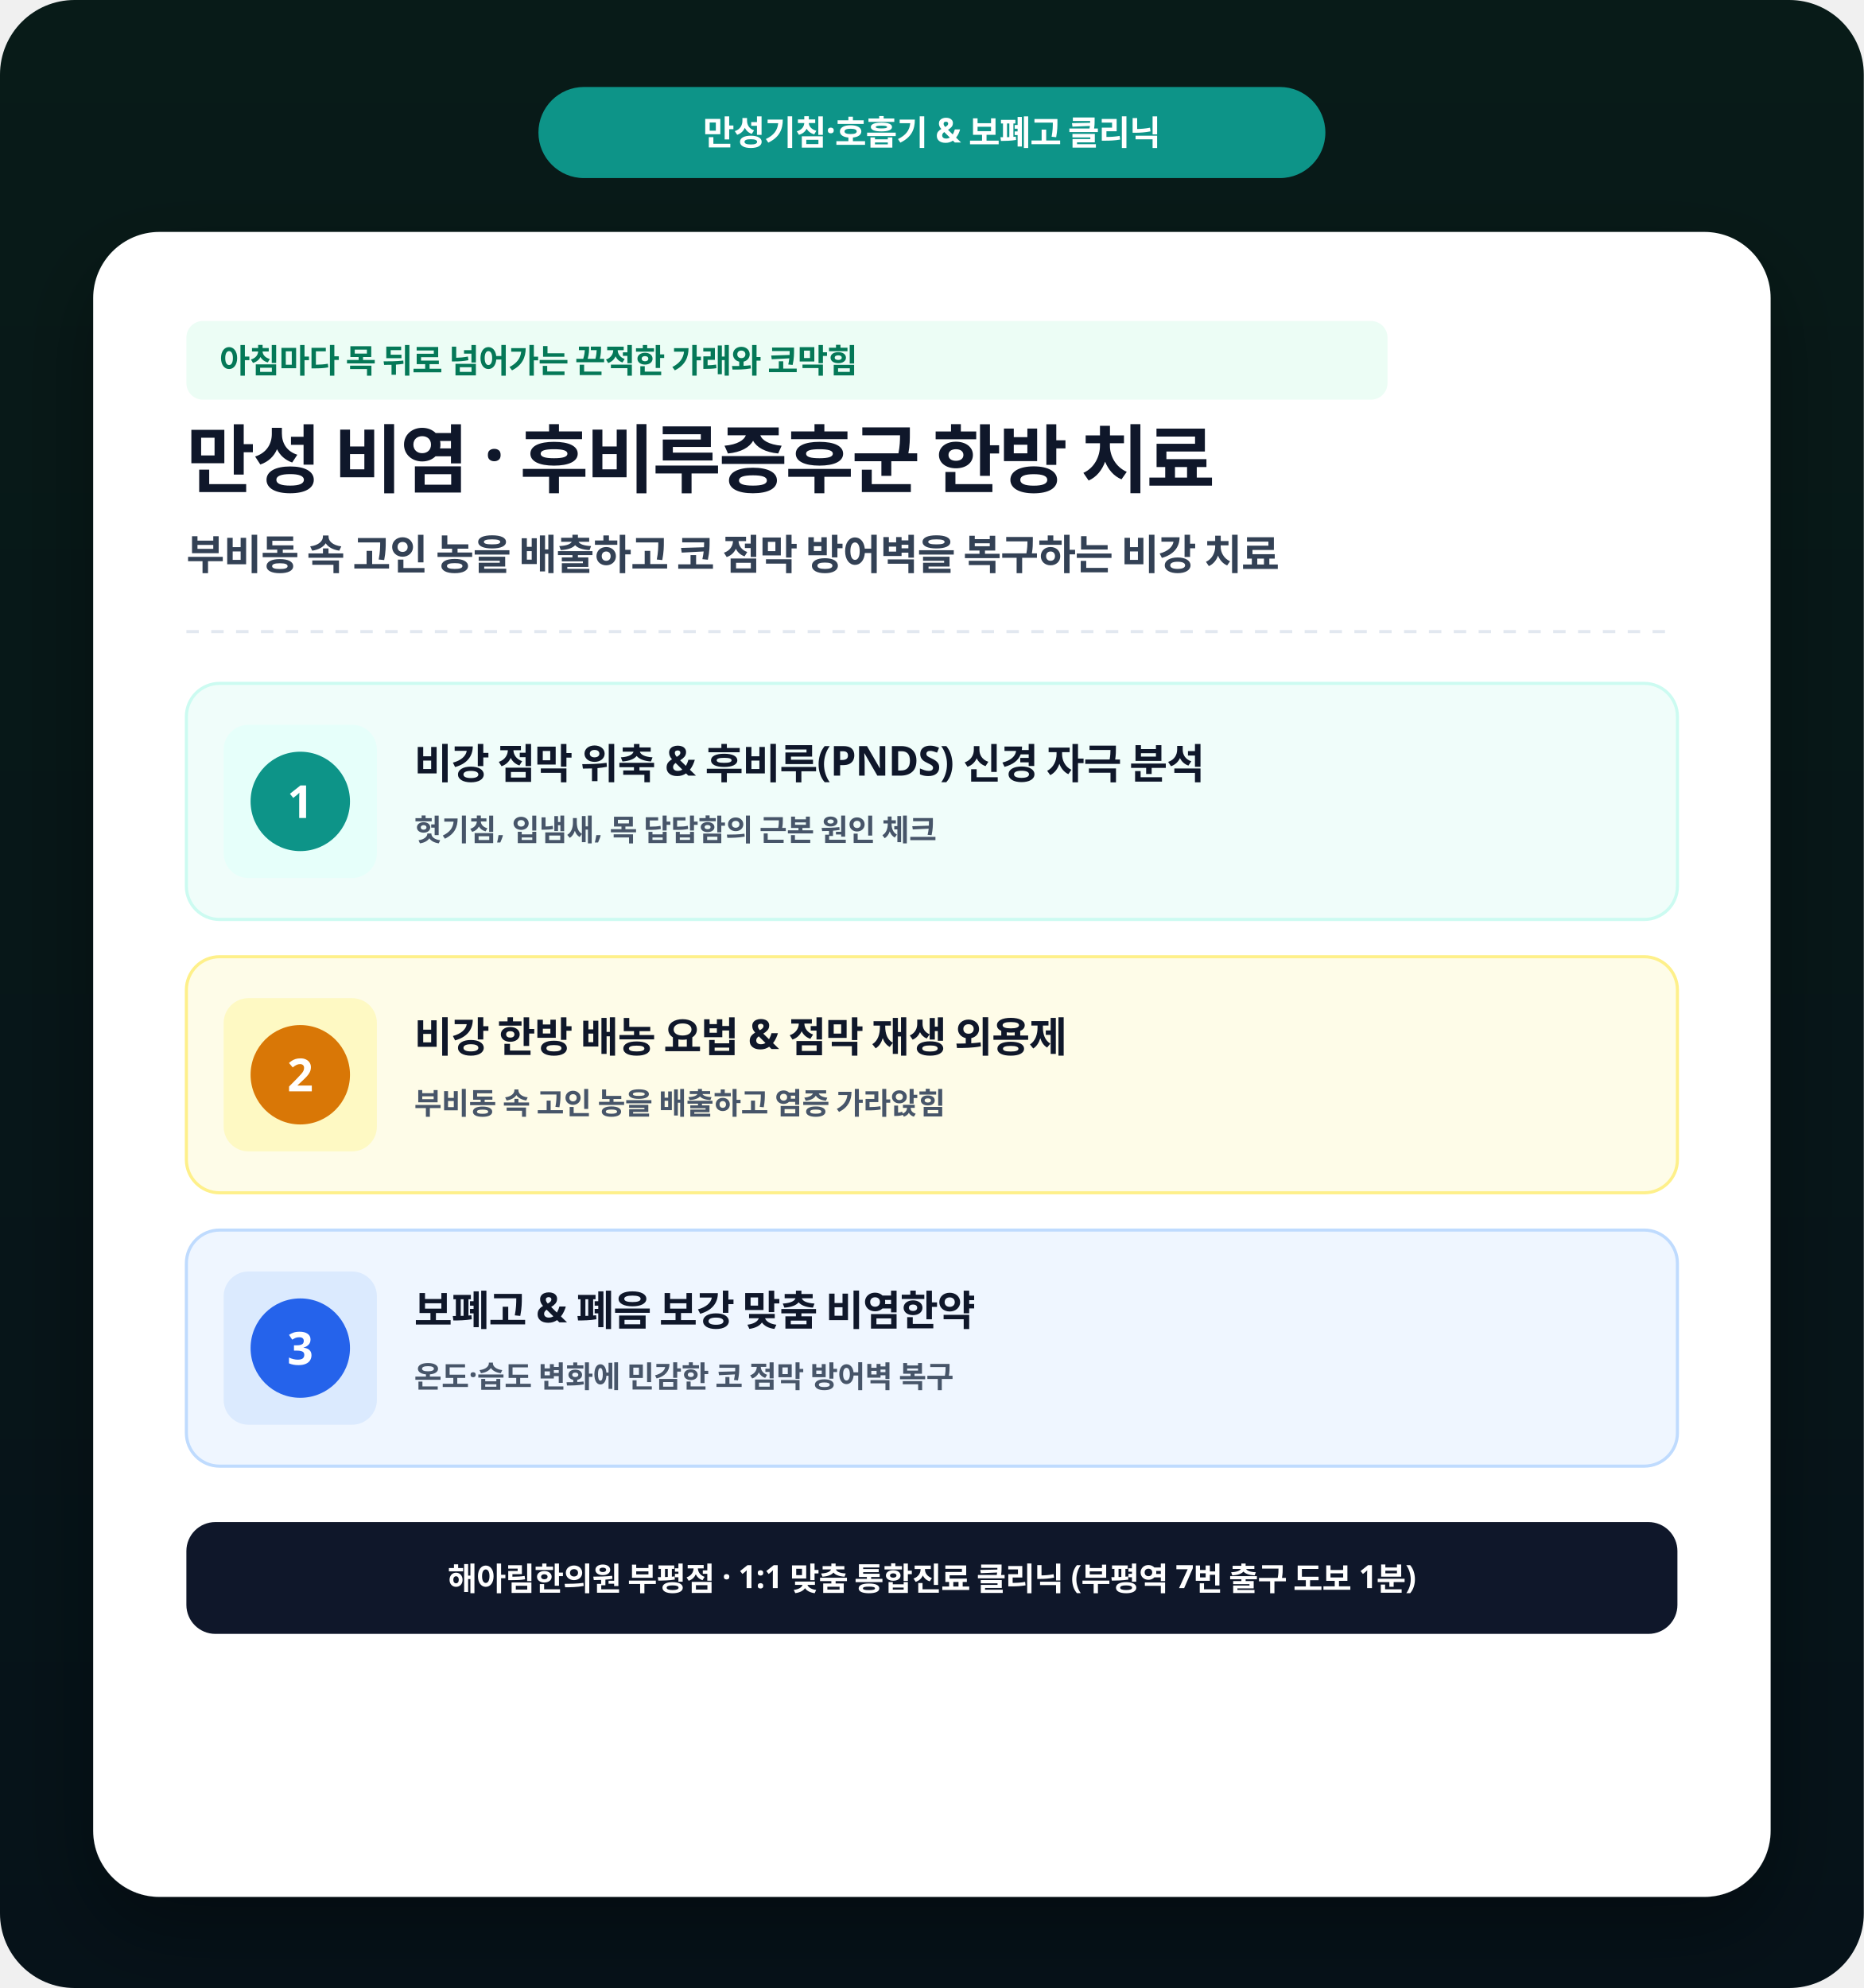
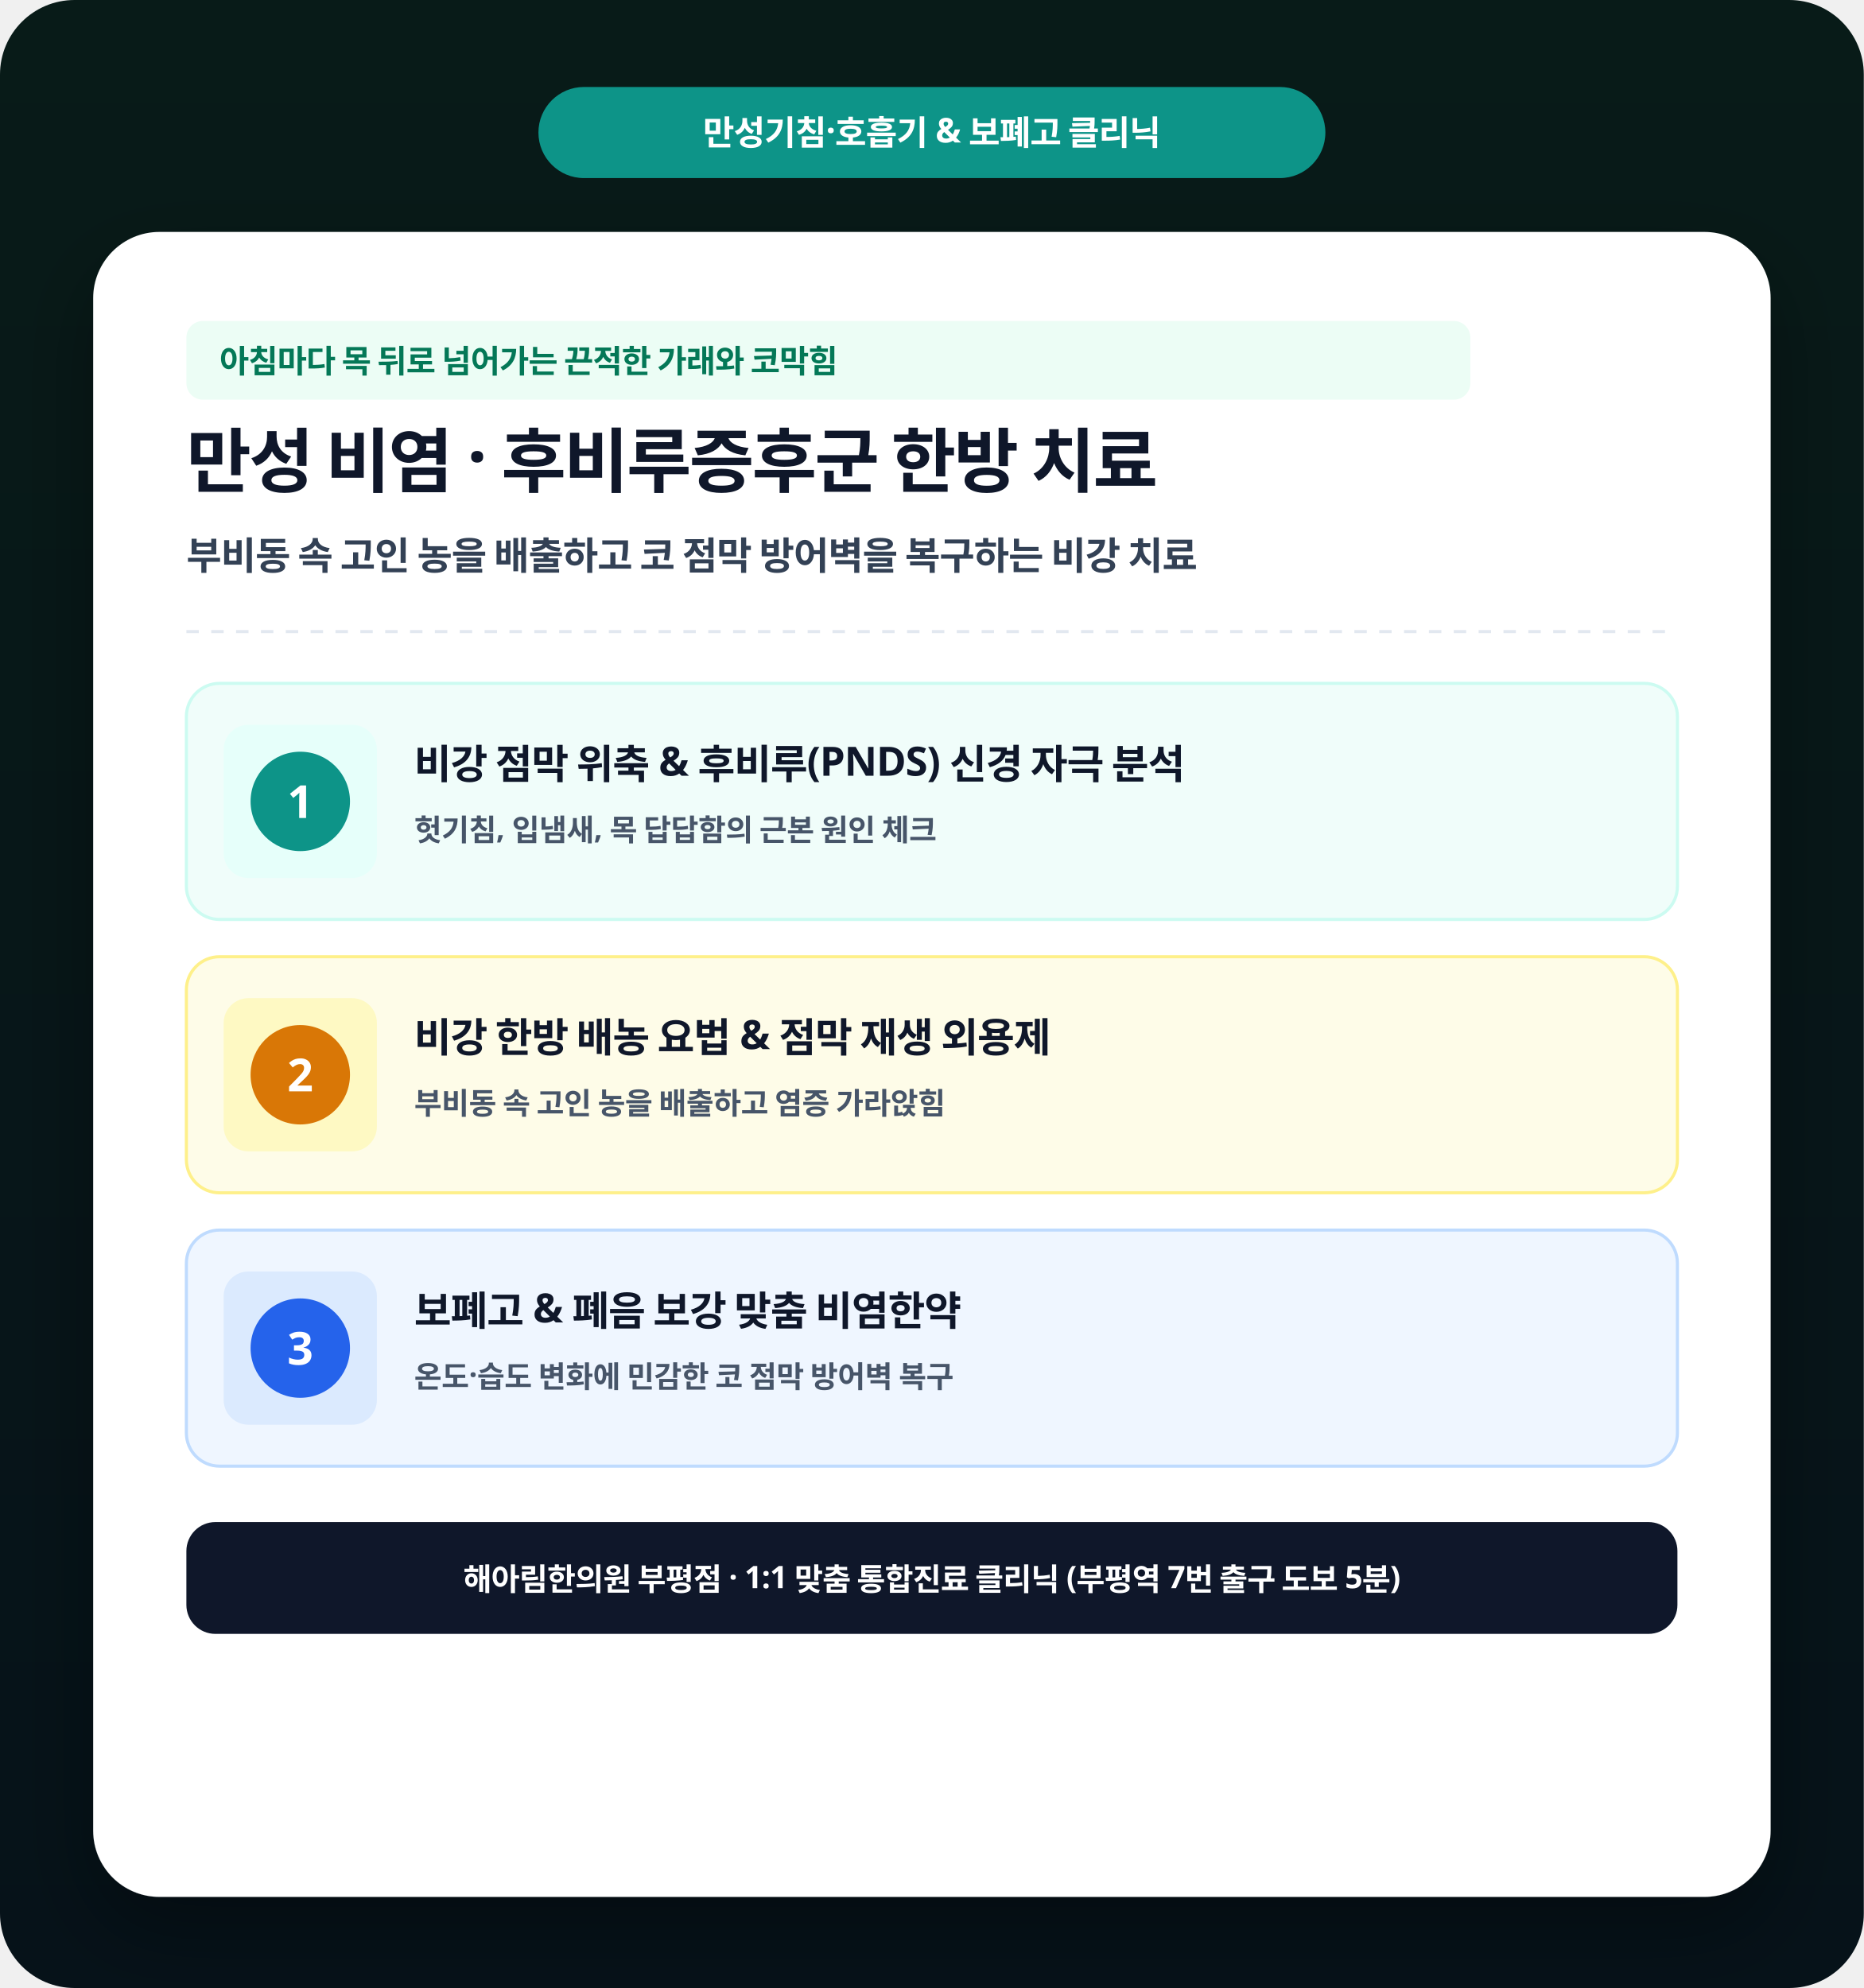
<svg xmlns="http://www.w3.org/2000/svg" width="900" height="960" viewBox="0 0 900 960">
  <defs>
    <linearGradient id="bgGrad" x1="0%" y1="0%" x2="0%" y2="100%">
      <stop offset="0%" stop-color="#081b18" />
      <stop offset="100%" stop-color="#061219" />
    </linearGradient>
    <filter id="cardShadow" x="-10%" y="-10%" width="120%" height="120%">
      <feDropShadow dx="0" dy="16" stdDeviation="20" flood-color="#000000" flood-opacity="0.35" />
    </filter>
  </defs>
  <rect x="0" y="0" width="900" height="960" rx="36" fill="url(#bgGrad)" />
  <g transform="translate(450, 64)">
    <rect x="-190" y="-22" width="380" height="44" rx="22" fill="#0d9488" />
    <text x="0" y="6" font-size="16.5" font-weight="900" fill="#ffffff" text-anchor="middle" font-family="Pretendard, 'Malgun Gothic', sans-serif" letter-spacing="-0.02em">
      만성기침·호흡기 &amp; 보폐고 클리닉
    </text>
  </g>
  <g filter="url(#cardShadow)">
    <rect x="45" y="112" width="810" height="804" rx="32" fill="#ffffff" />
  </g>
  <g transform="translate(90, 155)">
-     <rect x="0" y="0" width="580" height="38" rx="8" fill="#ecfdf5" />
-     <text x="16" y="25" font-size="16" font-weight="900" fill="#047857" font-family="Pretendard, 'Malgun Gothic', sans-serif" letter-spacing="-0.02em">
+     <rect x="0" y="0" width="620" height="38" rx="8" fill="#ecfdf5" />
+     <text x="16" y="25" font-size="15.5" font-weight="900" fill="#047857" font-family="Pretendard, 'Malgun Gothic', sans-serif" letter-spacing="-0.02em">
      아침마다 목 뒤로 넘어가는 끈적한 가래와 코막힘
    </text>
  </g>
  <g transform="translate(90, 235)">
-     <text font-size="36" font-weight="900" fill="#0f172a" font-family="Pretendard, 'Malgun Gothic', sans-serif" letter-spacing="-0.03em">
+     <text font-size="34" font-weight="900" fill="#0f172a" font-family="Pretendard, 'Malgun Gothic', sans-serif" letter-spacing="-0.03em">
      만성 비염 · 후비루증후군 한방 치료
    </text>
  </g>
  <g transform="translate(90, 275)">
-     <text font-size="20" font-weight="800" fill="#334155" font-family="Pretendard, 'Malgun Gothic', sans-serif" letter-spacing="-0.02em">
+     <text font-size="18.5" font-weight="800" fill="#334155" font-family="Pretendard, 'Malgun Gothic', sans-serif" letter-spacing="-0.02em">
      부비동 속 고인 농을 배출하고 코 점막 방어벽을 복구하는 비강 치료
    </text>
  </g>
  <line x1="90" y1="305" x2="810" y2="305" stroke="#e2e8f0" stroke-width="1.5" stroke-dasharray="6,6" />
  <g transform="translate(90, 330)">
    <rect x="0" y="0" width="720" height="114" rx="16" fill="#f0fdfa" stroke="#ccfbf1" stroke-width="1.5" />
    <rect x="18" y="20" width="74" height="74" rx="12" fill="#e6fffa" />
    <circle cx="55" cy="57" r="24" fill="#0d9488" />
    <text x="55" y="65" font-size="22" font-weight="900" fill="#ffffff" text-anchor="middle" font-family="Pretendard, 'Malgun Gothic', sans-serif">1</text>
-     <text x="110" y="46" font-size="20" font-weight="900" fill="#0f172a" font-family="Pretendard, 'Malgun Gothic', sans-serif" letter-spacing="-0.02em">
+     <text x="110" y="46" font-size="19.5" font-weight="900" fill="#0f172a" font-family="Pretendard, 'Malgun Gothic', sans-serif" letter-spacing="-0.02em">
      비강 점막 위축 &amp; 후비루(PNDS) 신경 자극 분석
    </text>
    <text x="110" y="76" font-size="14.5" font-weight="600" fill="#475569" font-family="Pretendard, 'Malgun Gothic', sans-serif" letter-spacing="-0.01em">
      헛기침, 입냄새, 목 답답함의 근본 원인 체크
    </text>
  </g>
  <g transform="translate(90, 462)">
    <rect x="0" y="0" width="720" height="114" rx="16" fill="#fefce8" stroke="#fef08a" stroke-width="1.5" />
    <rect x="18" y="20" width="74" height="74" rx="12" fill="#fef9c3" />
    <circle cx="55" cy="57" r="24" fill="#d97706" />
    <text x="55" y="65" font-size="22" font-weight="900" fill="#ffffff" text-anchor="middle" font-family="Pretendard, 'Malgun Gothic', sans-serif">2</text>
-     <text x="110" y="46" font-size="20" font-weight="900" fill="#0f172a" font-family="Pretendard, 'Malgun Gothic', sans-serif" letter-spacing="-0.02em">
+     <text x="110" y="46" font-size="19.5" font-weight="900" fill="#0f172a" font-family="Pretendard, 'Malgun Gothic', sans-serif" letter-spacing="-0.02em">
      비강 한방 배농 요법 &amp; 점막 재생 외용제
    </text>
    <text x="110" y="76" font-size="14.5" font-weight="600" fill="#475569" font-family="Pretendard, 'Malgun Gothic', sans-serif" letter-spacing="-0.01em">
      부비동 속 고인 농을 배출하고 염증 가라앉힘
    </text>
  </g>
  <g transform="translate(90, 594)">
    <rect x="0" y="0" width="720" height="114" rx="16" fill="#eff6ff" stroke="#bfdbfe" stroke-width="1.5" />
    <rect x="18" y="20" width="74" height="74" rx="12" fill="#dbeafe" />
    <circle cx="55" cy="57" r="24" fill="#2563eb" />
    <text x="55" y="65" font-size="22" font-weight="900" fill="#ffffff" text-anchor="middle" font-family="Pretendard, 'Malgun Gothic', sans-serif">3</text>
-     <text x="110" y="46" font-size="20" font-weight="900" fill="#0f172a" font-family="Pretendard, 'Malgun Gothic', sans-serif" letter-spacing="-0.02em">
+     <text x="110" y="46" font-size="19.5" font-weight="900" fill="#0f172a" font-family="Pretendard, 'Malgun Gothic', sans-serif" letter-spacing="-0.02em">
      보폐고 &amp; 폐음 보강 맞춤 비염한약
    </text>
    <text x="110" y="76" font-size="14.5" font-weight="600" fill="#475569" font-family="Pretendard, 'Malgun Gothic', sans-serif" letter-spacing="-0.01em">
      온도·습도 변화에 민감한 코 점막 방어벽 복구
    </text>
  </g>
  <g transform="translate(90, 735)">
    <rect x="0" y="0" width="720" height="54" rx="14" fill="#0f172a" />
-     <text x="360" y="33" font-size="15.5" font-weight="800" fill="#ffffff" text-anchor="middle" font-family="Pretendard, 'Malgun Gothic', sans-serif" letter-spacing="-0.02em">
-       해아림한의원 부평점 · 1:1 맞춤 통합진료 클리닉 (부평역 7번 출구 도보 1분)
+     <text x="360" y="33" font-size="15" font-weight="800" fill="#ffffff" text-anchor="middle" font-family="Pretendard, 'Malgun Gothic', sans-serif" letter-spacing="-0.02em">
+       해아림한의원 부평점 · 1:1 맞춤 통합진료 클리닉 (부평역 7번 출구 도보 5분)
    </text>
  </g>
</svg>
